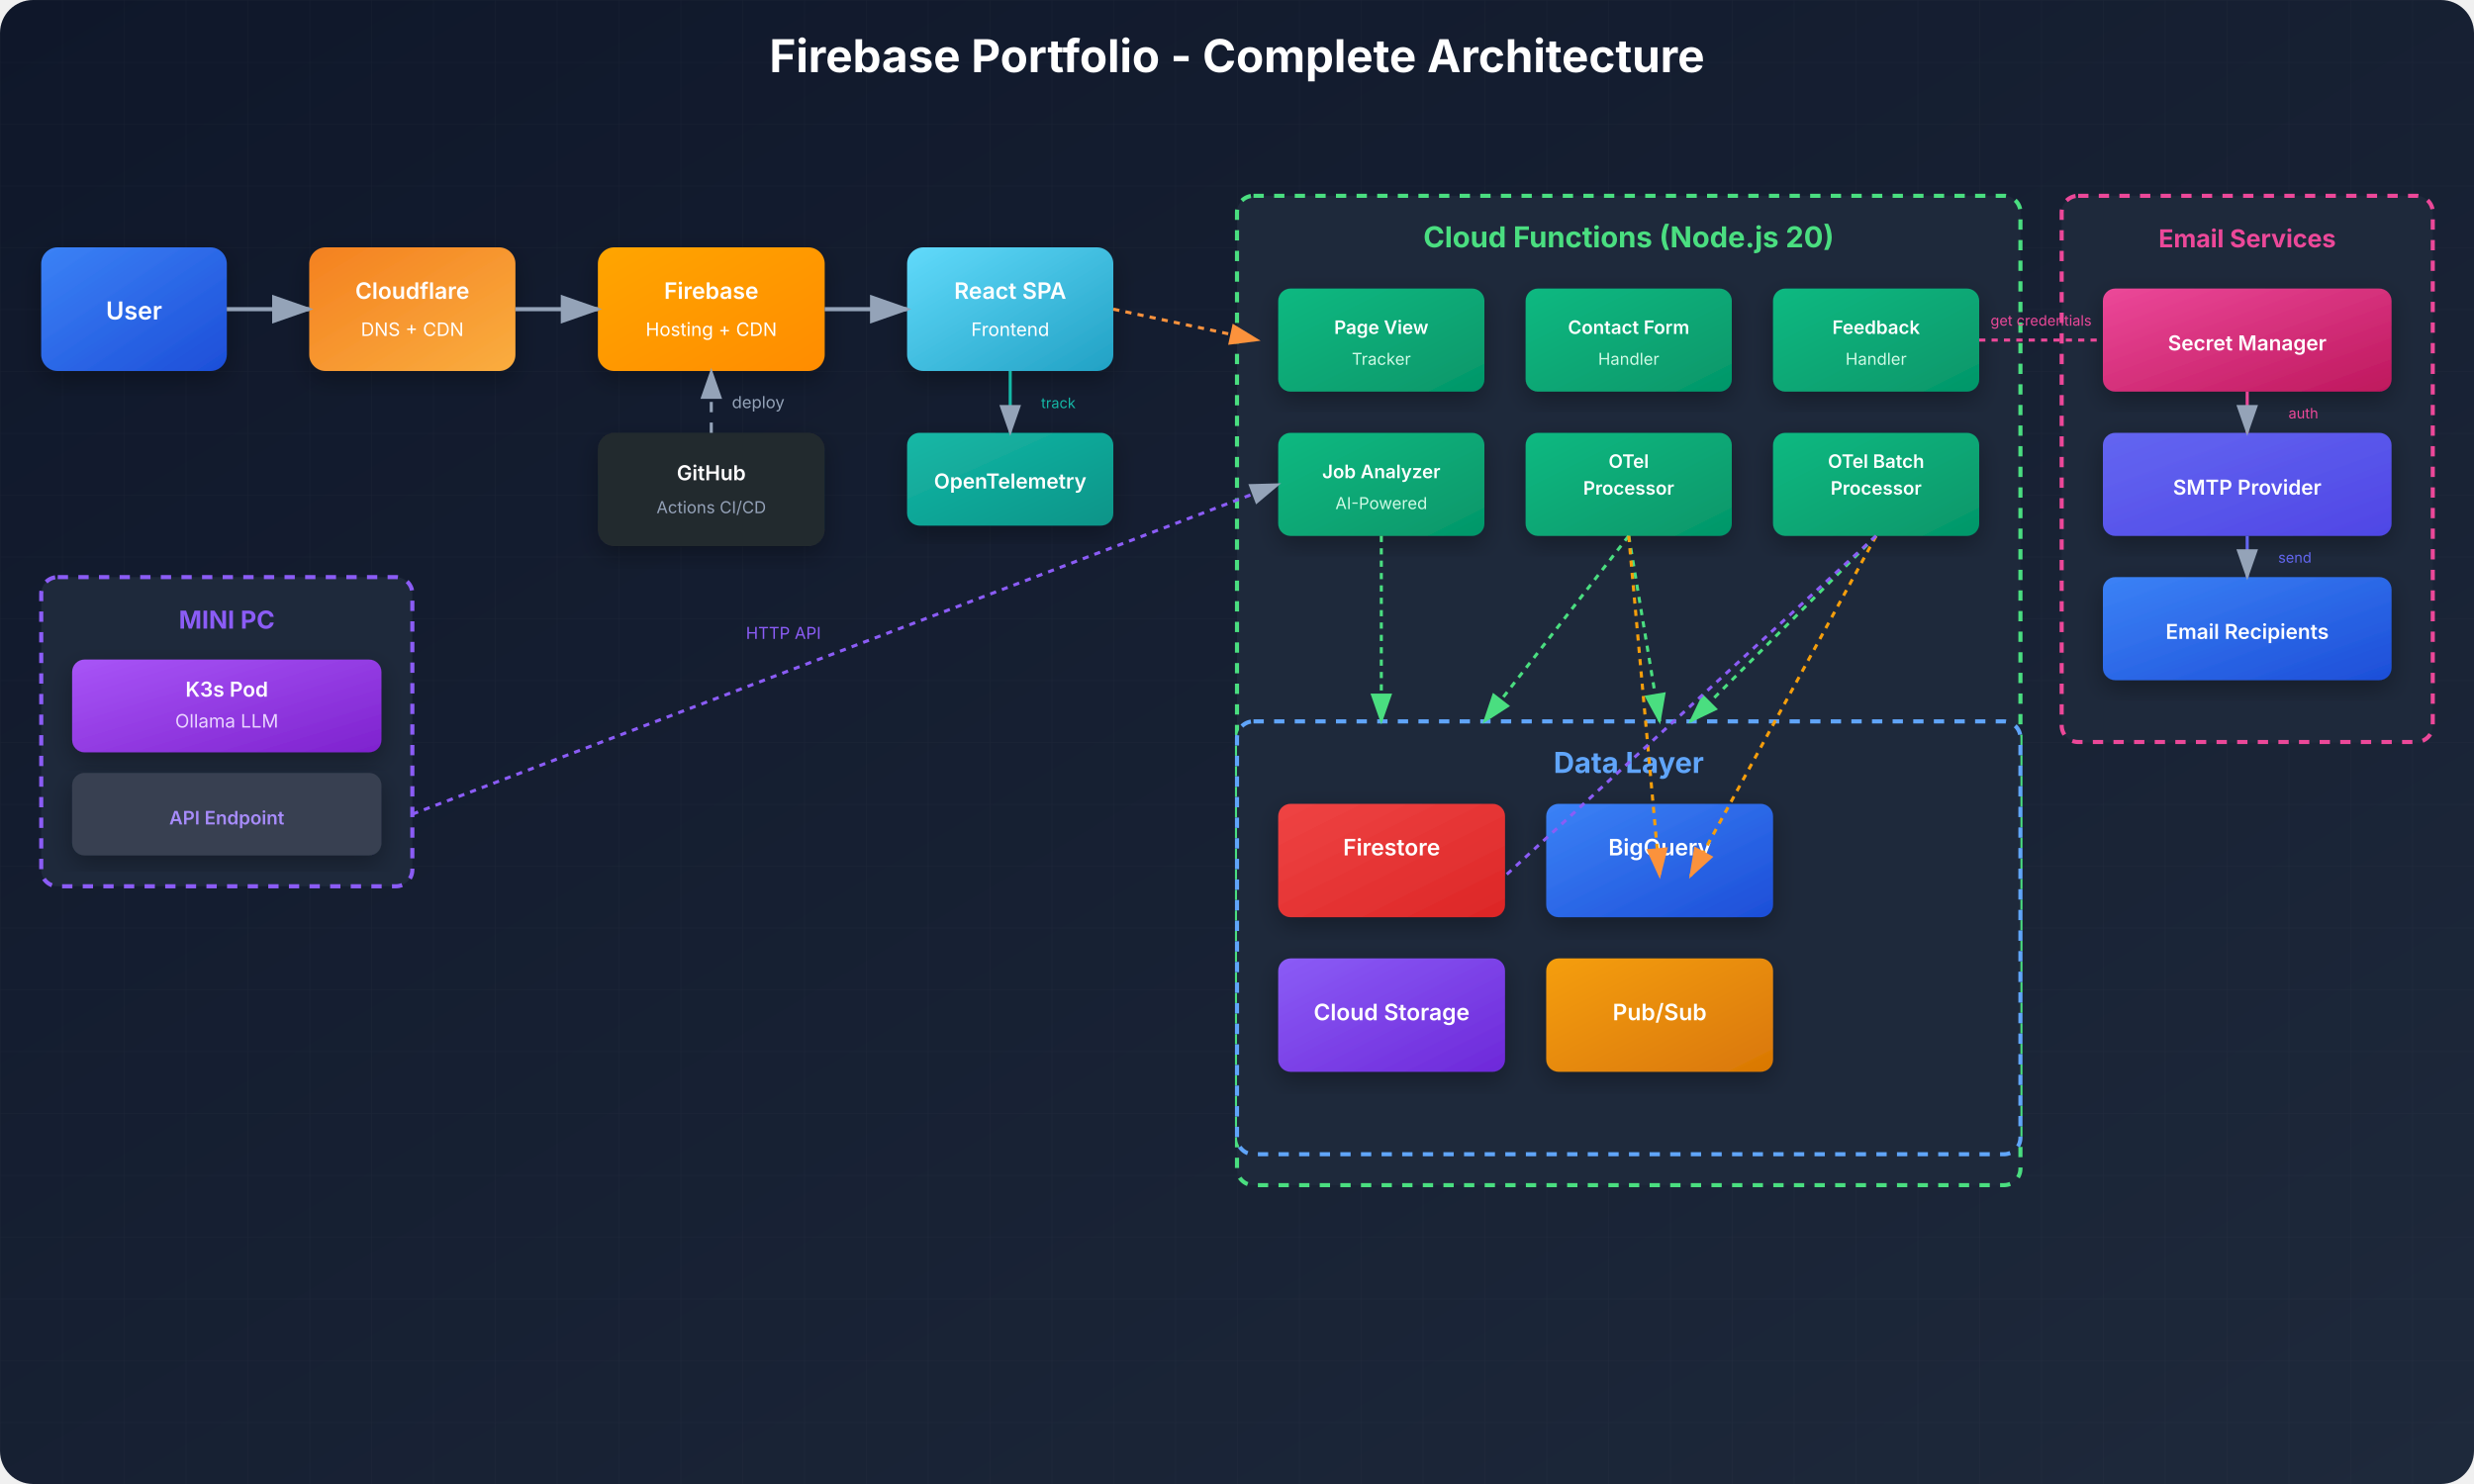
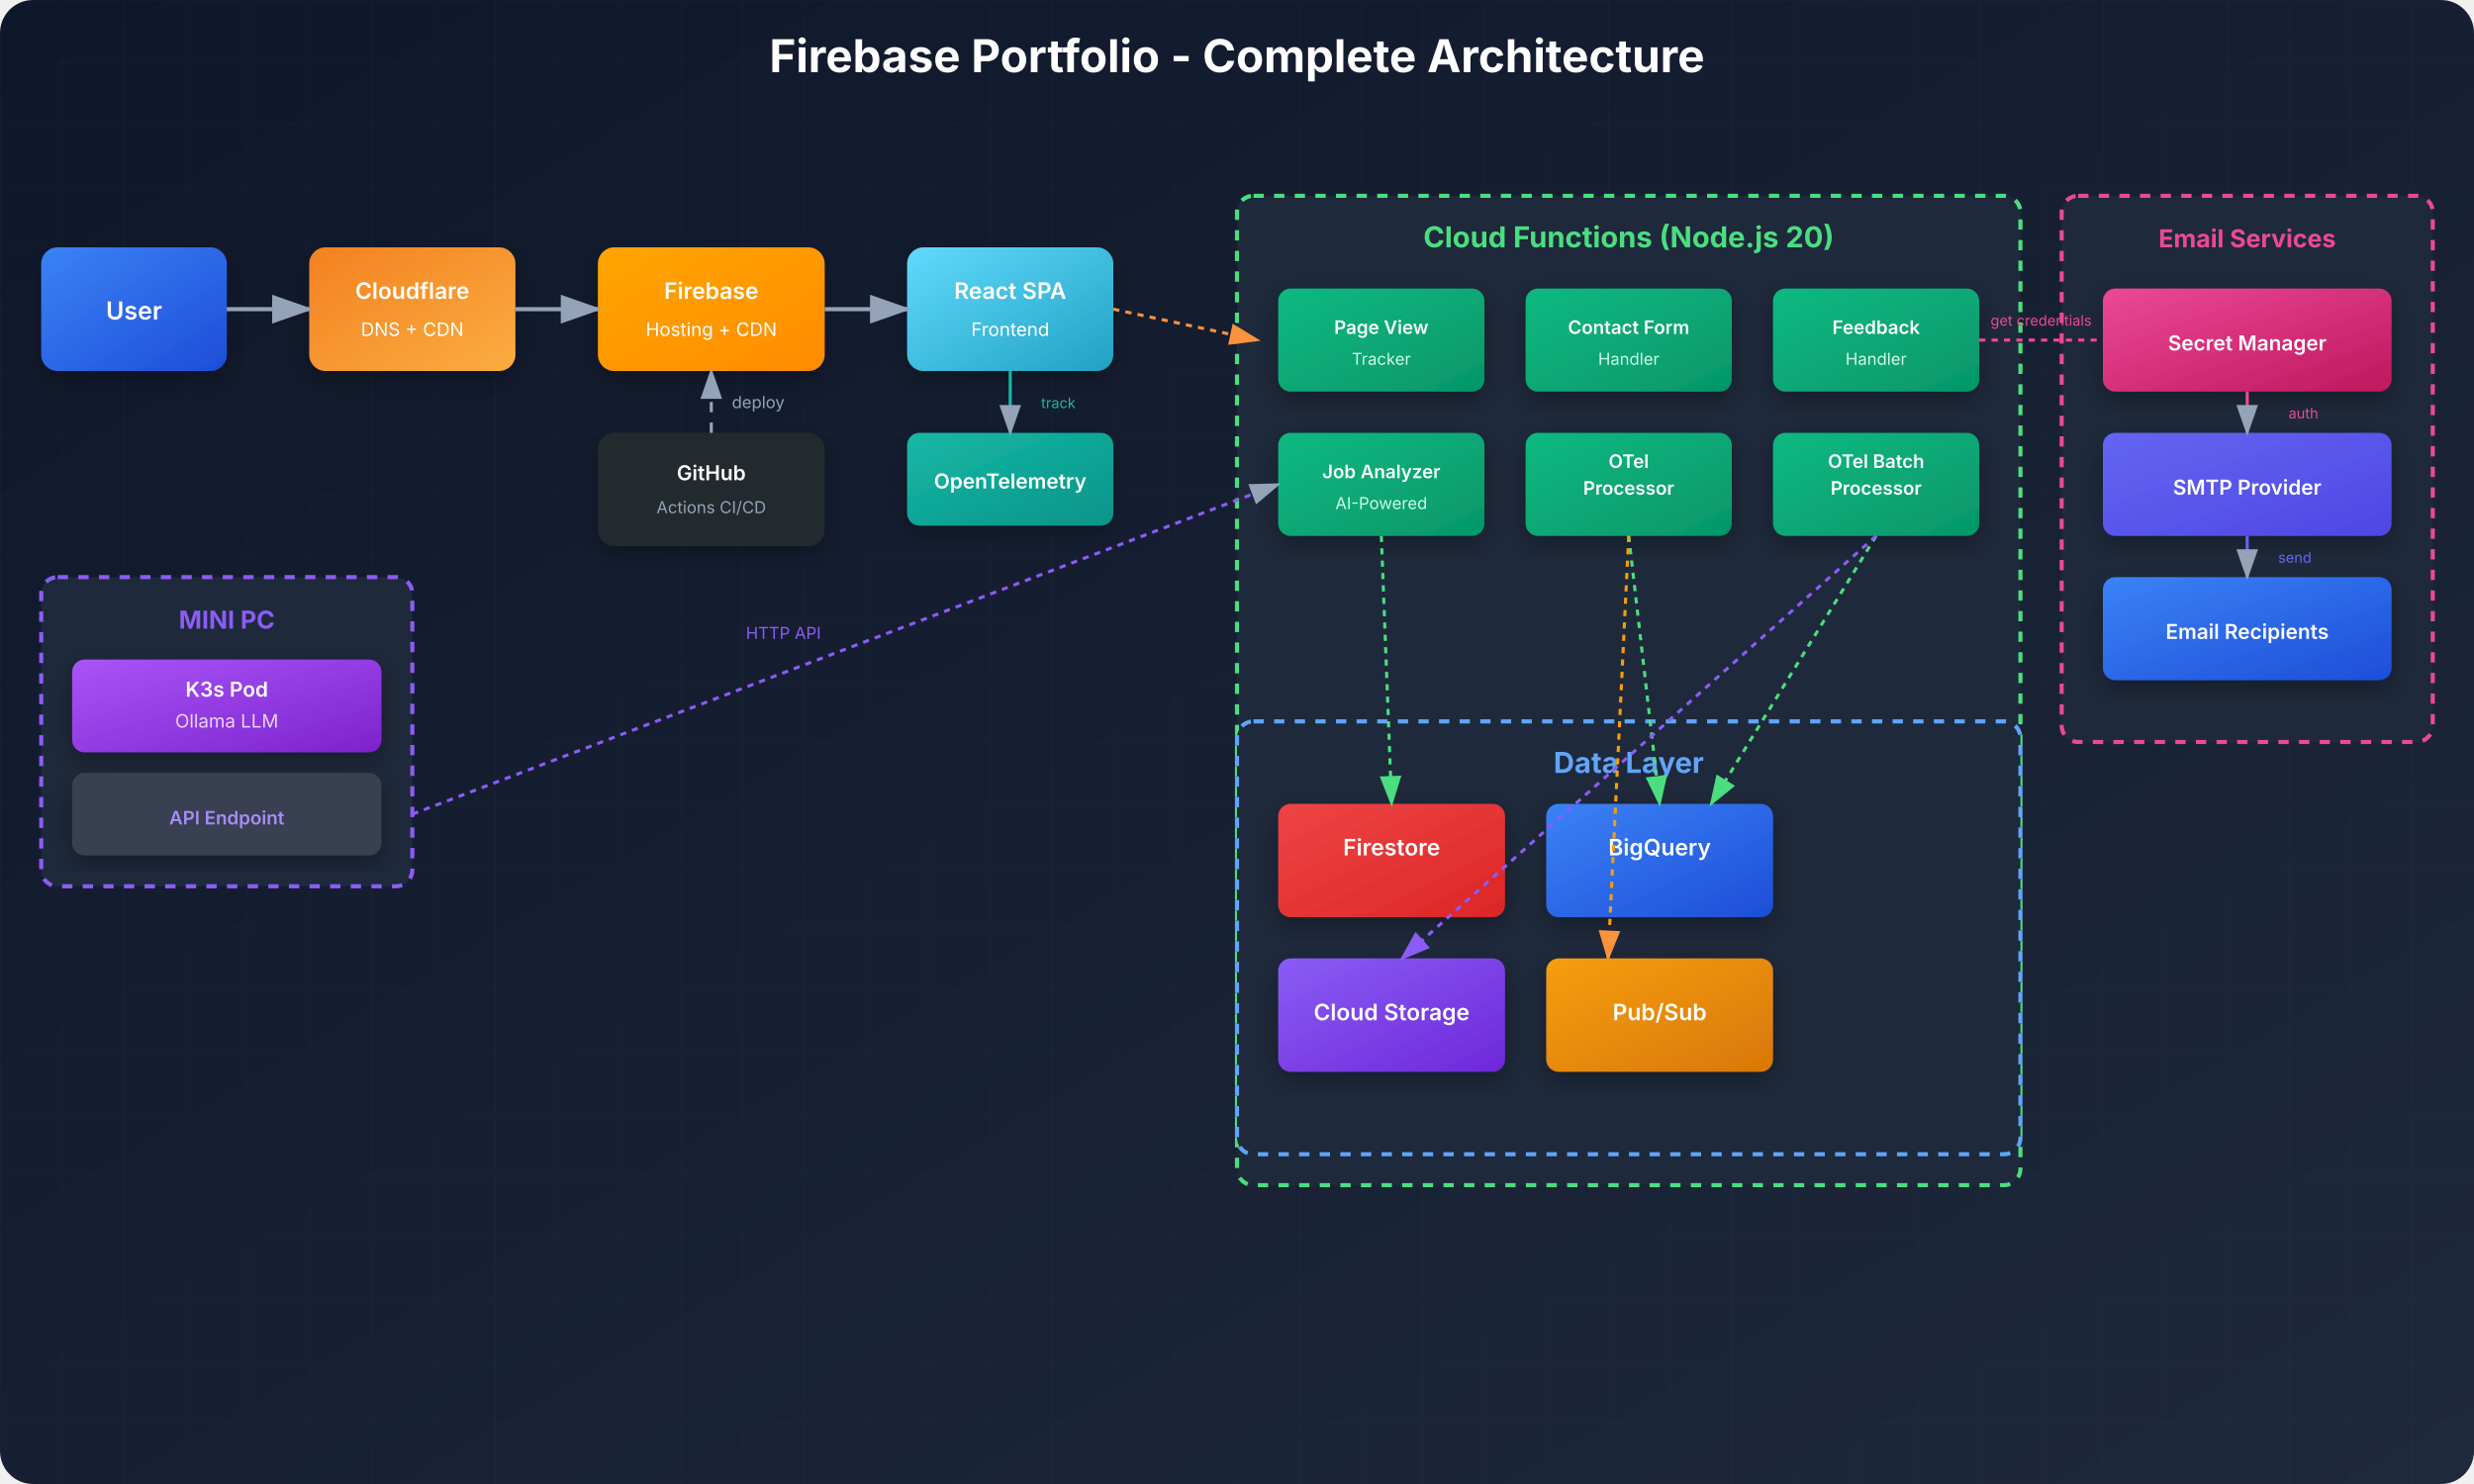
<svg xmlns="http://www.w3.org/2000/svg" viewBox="0 0 1200 720" style="font-family: system-ui, -apple-system, sans-serif;">
  <defs>
    <linearGradient id="userGrad" x1="0%" y1="0%" x2="100%" y2="100%">
      <stop offset="0%" style="stop-color:#3b82f6" />
      <stop offset="100%" style="stop-color:#1d4ed8" />
    </linearGradient>
    <linearGradient id="cloudflareGrad" x1="0%" y1="0%" x2="100%" y2="100%">
      <stop offset="0%" style="stop-color:#f48120" />
      <stop offset="100%" style="stop-color:#faad3f" />
    </linearGradient>
    <linearGradient id="firebaseGrad" x1="0%" y1="0%" x2="100%" y2="100%">
      <stop offset="0%" style="stop-color:#FFA500" />
      <stop offset="100%" style="stop-color:#FF8C00" />
    </linearGradient>
    <linearGradient id="reactGrad" x1="0%" y1="0%" x2="100%" y2="100%">
      <stop offset="0%" style="stop-color:#61dafb" />
      <stop offset="100%" style="stop-color:#21a1c4" />
    </linearGradient>
    <linearGradient id="functionGrad" x1="0%" y1="0%" x2="100%" y2="100%">
      <stop offset="0%" style="stop-color:#10b981" />
      <stop offset="100%" style="stop-color:#059669" />
    </linearGradient>
    <linearGradient id="firestoreGrad" x1="0%" y1="0%" x2="100%" y2="100%">
      <stop offset="0%" style="stop-color:#ef4444" />
      <stop offset="100%" style="stop-color:#dc2626" />
    </linearGradient>
    <linearGradient id="bigqueryGrad" x1="0%" y1="0%" x2="100%" y2="100%">
      <stop offset="0%" style="stop-color:#3b82f6" />
      <stop offset="100%" style="stop-color:#1d4ed8" />
    </linearGradient>
    <linearGradient id="storageGrad" x1="0%" y1="0%" x2="100%" y2="100%">
      <stop offset="0%" style="stop-color:#8b5cf6" />
      <stop offset="100%" style="stop-color:#6d28d9" />
    </linearGradient>
    <linearGradient id="pubsubGrad" x1="0%" y1="0%" x2="100%" y2="100%">
      <stop offset="0%" style="stop-color:#f59e0b" />
      <stop offset="100%" style="stop-color:#d97706" />
    </linearGradient>
    <linearGradient id="secretGrad" x1="0%" y1="0%" x2="100%" y2="100%">
      <stop offset="0%" style="stop-color:#ec4899" />
      <stop offset="100%" style="stop-color:#be185d" />
    </linearGradient>
    <linearGradient id="smtpGrad" x1="0%" y1="0%" x2="100%" y2="100%">
      <stop offset="0%" style="stop-color:#6366f1" />
      <stop offset="100%" style="stop-color:#4f46e5" />
    </linearGradient>
    <linearGradient id="otelGrad" x1="0%" y1="0%" x2="100%" y2="100%">
      <stop offset="0%" style="stop-color:#14b8a6" />
      <stop offset="100%" style="stop-color:#0d9488" />
    </linearGradient>
    <linearGradient id="ollamaGrad" x1="0%" y1="0%" x2="100%" y2="100%">
      <stop offset="0%" style="stop-color:#a855f7" />
      <stop offset="100%" style="stop-color:#7e22ce" />
    </linearGradient>
    <linearGradient id="bgGrad" x1="0%" y1="0%" x2="100%" y2="100%">
      <stop offset="0%" style="stop-color:#0f172a" />
      <stop offset="100%" style="stop-color:#1e293b" />
    </linearGradient>
    <filter id="shadow" x="-20%" y="-20%" width="140%" height="140%">
      <feDropShadow dx="0" dy="4" stdDeviation="6" flood-color="#000" flood-opacity="0.3" />
    </filter>
    <marker id="arrow" markerWidth="10" markerHeight="7" refX="9" refY="3.5" orient="auto">
      <polygon points="0 0, 10 3.5, 0 7" fill="#94a3b8" />
    </marker>
    <marker id="arrow-orange" markerWidth="10" markerHeight="7" refX="9" refY="3.5" orient="auto">
      <polygon points="0 0, 10 3.5, 0 7" fill="#fb923c" />
    </marker>
    <marker id="arrow-green" markerWidth="10" markerHeight="7" refX="9" refY="3.5" orient="auto">
      <polygon points="0 0, 10 3.5, 0 7" fill="#4ade80" />
+     </marker>
+     <marker id="arrow-purple" markerWidth="10" markerHeight="7" refX="9" refY="3.5" orient="auto">
+       <polygon points="0 0, 10 3.5, 0 7" fill="#8b5cf6" />
    </marker>
  </defs>
  <rect width="1200" height="720" rx="16" fill="url(#bgGrad)" />
  <pattern id="grid" width="30" height="30" patternUnits="userSpaceOnUse">
    <path d="M 30 0 L 0 0 0 30" fill="none" stroke="#ffffff" stroke-width="0.3" opacity="0.05" />
  </pattern>
  <rect width="1200" height="720" fill="url(#grid)" />
  <text x="600" y="35" text-anchor="middle" fill="#ffffff" font-size="22" font-weight="700">Firebase Portfolio - Complete Architecture</text>
  <g filter="url(#shadow)">
    <rect x="20" y="120" width="90" height="60" rx="8" fill="url(#userGrad)" />
    <text x="65" y="155" text-anchor="middle" fill="white" font-size="12" font-weight="600">User</text>
  </g>
  <g filter="url(#shadow)">
    <rect x="150" y="120" width="100" height="60" rx="8" fill="url(#cloudflareGrad)" />
    <text x="200" y="145" text-anchor="middle" fill="white" font-size="11" font-weight="600">Cloudflare</text>
    <text x="200" y="163" text-anchor="middle" fill="white" font-size="9">DNS + CDN</text>
  </g>
  <g filter="url(#shadow)">
    <rect x="290" y="120" width="110" height="60" rx="8" fill="url(#firebaseGrad)" />
    <text x="345" y="145" text-anchor="middle" fill="white" font-size="11" font-weight="600">Firebase</text>
    <text x="345" y="163" text-anchor="middle" fill="white" font-size="9">Hosting + CDN</text>
  </g>
  <g filter="url(#shadow)">
    <rect x="440" y="120" width="100" height="60" rx="8" fill="url(#reactGrad)" />
    <text x="490" y="145" text-anchor="middle" fill="white" font-size="11" font-weight="600">React SPA</text>
    <text x="490" y="163" text-anchor="middle" fill="white" font-size="9">Frontend</text>
  </g>
  <g filter="url(#shadow)">
    <rect x="440" y="210" width="100" height="45" rx="6" fill="url(#otelGrad)" />
    <text x="490" y="237" text-anchor="middle" fill="white" font-size="10" font-weight="600">OpenTelemetry</text>
  </g>
  <rect x="600" y="95" width="380" height="480" fill="#1e293b" stroke="#4ade80" stroke-width="2" rx="8" stroke-dasharray="5,5" />
  <text x="790" y="120" text-anchor="middle" fill="#4ade80" font-size="14" font-weight="700">Cloud Functions (Node.js 20)</text>
  <g filter="url(#shadow)">
    <rect x="620" y="140" width="100" height="50" rx="6" fill="url(#functionGrad)" />
    <text x="670" y="162" text-anchor="middle" fill="white" font-size="9" font-weight="600">Page View</text>
    <text x="670" y="177" text-anchor="middle" fill="#d1fae5" font-size="8">Tracker</text>
  </g>
  <g filter="url(#shadow)">
    <rect x="740" y="140" width="100" height="50" rx="6" fill="url(#functionGrad)" />
    <text x="790" y="162" text-anchor="middle" fill="white" font-size="9" font-weight="600">Contact Form</text>
    <text x="790" y="177" text-anchor="middle" fill="#d1fae5" font-size="8">Handler</text>
  </g>
  <g filter="url(#shadow)">
    <rect x="860" y="140" width="100" height="50" rx="6" fill="url(#functionGrad)" />
    <text x="910" y="162" text-anchor="middle" fill="white" font-size="9" font-weight="600">Feedback</text>
    <text x="910" y="177" text-anchor="middle" fill="#d1fae5" font-size="8">Handler</text>
  </g>
  <g filter="url(#shadow)">
    <rect x="620" y="210" width="100" height="50" rx="6" fill="url(#functionGrad)" />
    <text x="670" y="232" text-anchor="middle" fill="white" font-size="9" font-weight="600">Job Analyzer</text>
    <text x="670" y="247" text-anchor="middle" fill="#d1fae5" font-size="8">AI-Powered</text>
  </g>
  <g filter="url(#shadow)">
    <rect x="740" y="210" width="100" height="50" rx="6" fill="url(#functionGrad)" />
    <text x="790" y="227" text-anchor="middle" fill="white" font-size="9" font-weight="600">OTel</text>
    <text x="790" y="240" text-anchor="middle" fill="white" font-size="9" font-weight="600">Processor</text>
  </g>
  <g filter="url(#shadow)">
    <rect x="860" y="210" width="100" height="50" rx="6" fill="url(#functionGrad)" />
    <text x="910" y="227" text-anchor="middle" fill="white" font-size="9" font-weight="600">OTel Batch</text>
    <text x="910" y="240" text-anchor="middle" fill="white" font-size="9" font-weight="600">Processor</text>
  </g>
  <rect x="600" y="350" width="380" height="210" fill="#1e293b" stroke="#60a5fa" stroke-width="2" rx="8" stroke-dasharray="5,5" />
  <text x="790" y="375" text-anchor="middle" fill="#60a5fa" font-size="14" font-weight="700">Data Layer</text>
  <g filter="url(#shadow)">
    <rect x="620" y="390" width="110" height="55" rx="6" fill="url(#firestoreGrad)" />
    <text x="675" y="415" text-anchor="middle" fill="white" font-size="11" font-weight="600">Firestore</text>
  </g>
  <g filter="url(#shadow)">
    <rect x="750" y="390" width="110" height="55" rx="6" fill="url(#bigqueryGrad)" />
    <text x="805" y="415" text-anchor="middle" fill="white" font-size="11" font-weight="600">BigQuery</text>
  </g>
  <g filter="url(#shadow)">
    <rect x="620" y="465" width="110" height="55" rx="6" fill="url(#storageGrad)" />
    <text x="675" y="495" text-anchor="middle" fill="white" font-size="11" font-weight="600">Cloud Storage</text>
  </g>
  <g filter="url(#shadow)">
    <rect x="750" y="465" width="110" height="55" rx="6" fill="url(#pubsubGrad)" />
    <text x="805" y="495" text-anchor="middle" fill="white" font-size="11" font-weight="600">Pub/Sub</text>
  </g>
  <rect x="1000" y="95" width="180" height="265" fill="#1e293b" stroke="#ec4899" stroke-width="2" rx="8" stroke-dasharray="5,5" />
  <text x="1090" y="120" text-anchor="middle" fill="#ec4899" font-size="12" font-weight="700">Email Services</text>
  <g filter="url(#shadow)">
    <rect x="1020" y="140" width="140" height="50" rx="6" fill="url(#secretGrad)" />
    <text x="1090" y="170" text-anchor="middle" fill="white" font-size="10" font-weight="600">Secret Manager</text>
  </g>
  <g filter="url(#shadow)">
    <rect x="1020" y="210" width="140" height="50" rx="6" fill="url(#smtpGrad)" />
    <text x="1090" y="240" text-anchor="middle" fill="white" font-size="10" font-weight="600">SMTP Provider</text>
  </g>
  <g filter="url(#shadow)">
    <rect x="1020" y="280" width="140" height="50" rx="6" fill="url(#userGrad)" />
    <text x="1090" y="310" text-anchor="middle" fill="white" font-size="10" font-weight="600">Email Recipients</text>
  </g>
  <rect x="20" y="280" width="180" height="150" fill="#1e293b" stroke="#8b5cf6" stroke-width="2" rx="8" stroke-dasharray="5,5" />
  <text x="110" y="305" text-anchor="middle" fill="#8b5cf6" font-size="12" font-weight="700">MINI PC</text>
  <g filter="url(#shadow)">
    <rect x="35" y="320" width="150" height="45" rx="6" fill="url(#ollamaGrad)" />
    <text x="110" y="338" text-anchor="middle" fill="white" font-size="10" font-weight="600">K3s Pod</text>
    <text x="110" y="353" text-anchor="middle" fill="#e9d5ff" font-size="9">Ollama LLM</text>
  </g>
  <g filter="url(#shadow)">
    <rect x="35" y="375" width="150" height="40" rx="6" fill="#374151" />
    <text x="110" y="400" text-anchor="middle" fill="#a78bfa" font-size="9" font-weight="600">API Endpoint</text>
  </g>
  <g filter="url(#shadow)">
    <rect x="290" y="210" width="110" height="55" rx="8" fill="#24292f" />
    <text x="345" y="233" text-anchor="middle" fill="white" font-size="10" font-weight="600">GitHub</text>
    <text x="345" y="249" text-anchor="middle" fill="#94a3b8" font-size="8">Actions CI/CD</text>
  </g>
  <path d="M 110 150 L 150 150" stroke="#94a3b8" stroke-width="2" marker-end="url(#arrow)" />
  <path d="M 250 150 L 290 150" stroke="#94a3b8" stroke-width="2" marker-end="url(#arrow)" />
  <path d="M 400 150 L 440 150" stroke="#94a3b8" stroke-width="2" marker-end="url(#arrow)" />
  <path d="M 540 150 L 610 165" stroke="#fb923c" stroke-width="1.5" stroke-dasharray="3,3" marker-end="url(#arrow-orange)" />
  <path d="M 345 210 L 345 180" stroke="#94a3b8" stroke-width="1.5" stroke-dasharray="5,5" marker-end="url(#arrow)" />
  <text x="355" y="198" fill="#94a3b8" font-size="8">deploy</text>
  <path d="M 200 395 L 620 235" stroke="#8b5cf6" stroke-width="1.5" stroke-dasharray="3,3" fill="none" marker-end="url(#arrow)" />
  <text x="380" y="310" text-anchor="middle" fill="#8b5cf6" font-size="8">HTTP API</text>
  <path d="M 960 165 L 1020 165" stroke="#ec4899" stroke-width="1.5" stroke-dasharray="3,3" />
  <text x="990" y="158" text-anchor="middle" fill="#ec4899" font-size="7">get credentials</text>
  <path d="M 1090 190 L 1090 210" stroke="#ec4899" stroke-width="1.5" marker-end="url(#arrow)" />
  <text x="1110" y="203" fill="#ec4899" font-size="7">auth</text>
  <path d="M 1090 260 L 1090 280" stroke="#6366f1" stroke-width="1.5" marker-end="url(#arrow)" />
  <text x="1105" y="273" fill="#6366f1" font-size="7">send</text>
  <path d="M 490 180 L 490 210" stroke="#14b8a6" stroke-width="1.5" marker-end="url(#arrow)" />
  <text x="505" y="198" fill="#14b8a6" font-size="7">track</text>
-   <path d="M 670 260 L 670 350" stroke="#4ade80" stroke-width="1.5" stroke-dasharray="3,3" marker-end="url(#arrow-green)" />
-   <path d="M 790 260 L 720 350" stroke="#4ade80" stroke-width="1.5" stroke-dasharray="3,3" marker-end="url(#arrow-green)" />
-   <path d="M 790 260 L 805 350" stroke="#4ade80" stroke-width="1.5" stroke-dasharray="3,3" marker-end="url(#arrow-green)" />
-   <path d="M 910 260 L 820 350" stroke="#4ade80" stroke-width="1.5" stroke-dasharray="3,3" marker-end="url(#arrow-green)" />
-   <path d="M 790 260 L 805 425" stroke="#f59e0b" stroke-width="1.5" stroke-dasharray="3,3" marker-end="url(#arrow-orange)" />
-   <path d="M 910 260 L 820 425" stroke="#f59e0b" stroke-width="1.5" stroke-dasharray="3,3" marker-end="url(#arrow-orange)" />
-   <path d="M 910 260 L 730 425" stroke="#8b5cf6" stroke-width="1.5" stroke-dasharray="3,3" />
+   <path d="M 670 260 L 675 390" stroke="#4ade80" stroke-width="1.5" stroke-dasharray="3,3" marker-end="url(#arrow-green)" />
+   <path d="M 790 260 L 805 390" stroke="#4ade80" stroke-width="1.5" stroke-dasharray="3,3" marker-end="url(#arrow-green)" />
+   <path d="M 910 260 L 830 390" stroke="#4ade80" stroke-width="1.5" stroke-dasharray="3,3" marker-end="url(#arrow-green)" />
+   <path d="M 790 260 L 780 465" stroke="#f59e0b" stroke-width="1.5" stroke-dasharray="3,3" marker-end="url(#arrow-orange)" />
+   <path d="M 910 260 L 680 465" stroke="#8b5cf6" stroke-width="1.5" stroke-dasharray="3,3" marker-end="url(#arrow-purple)" />
</svg>
